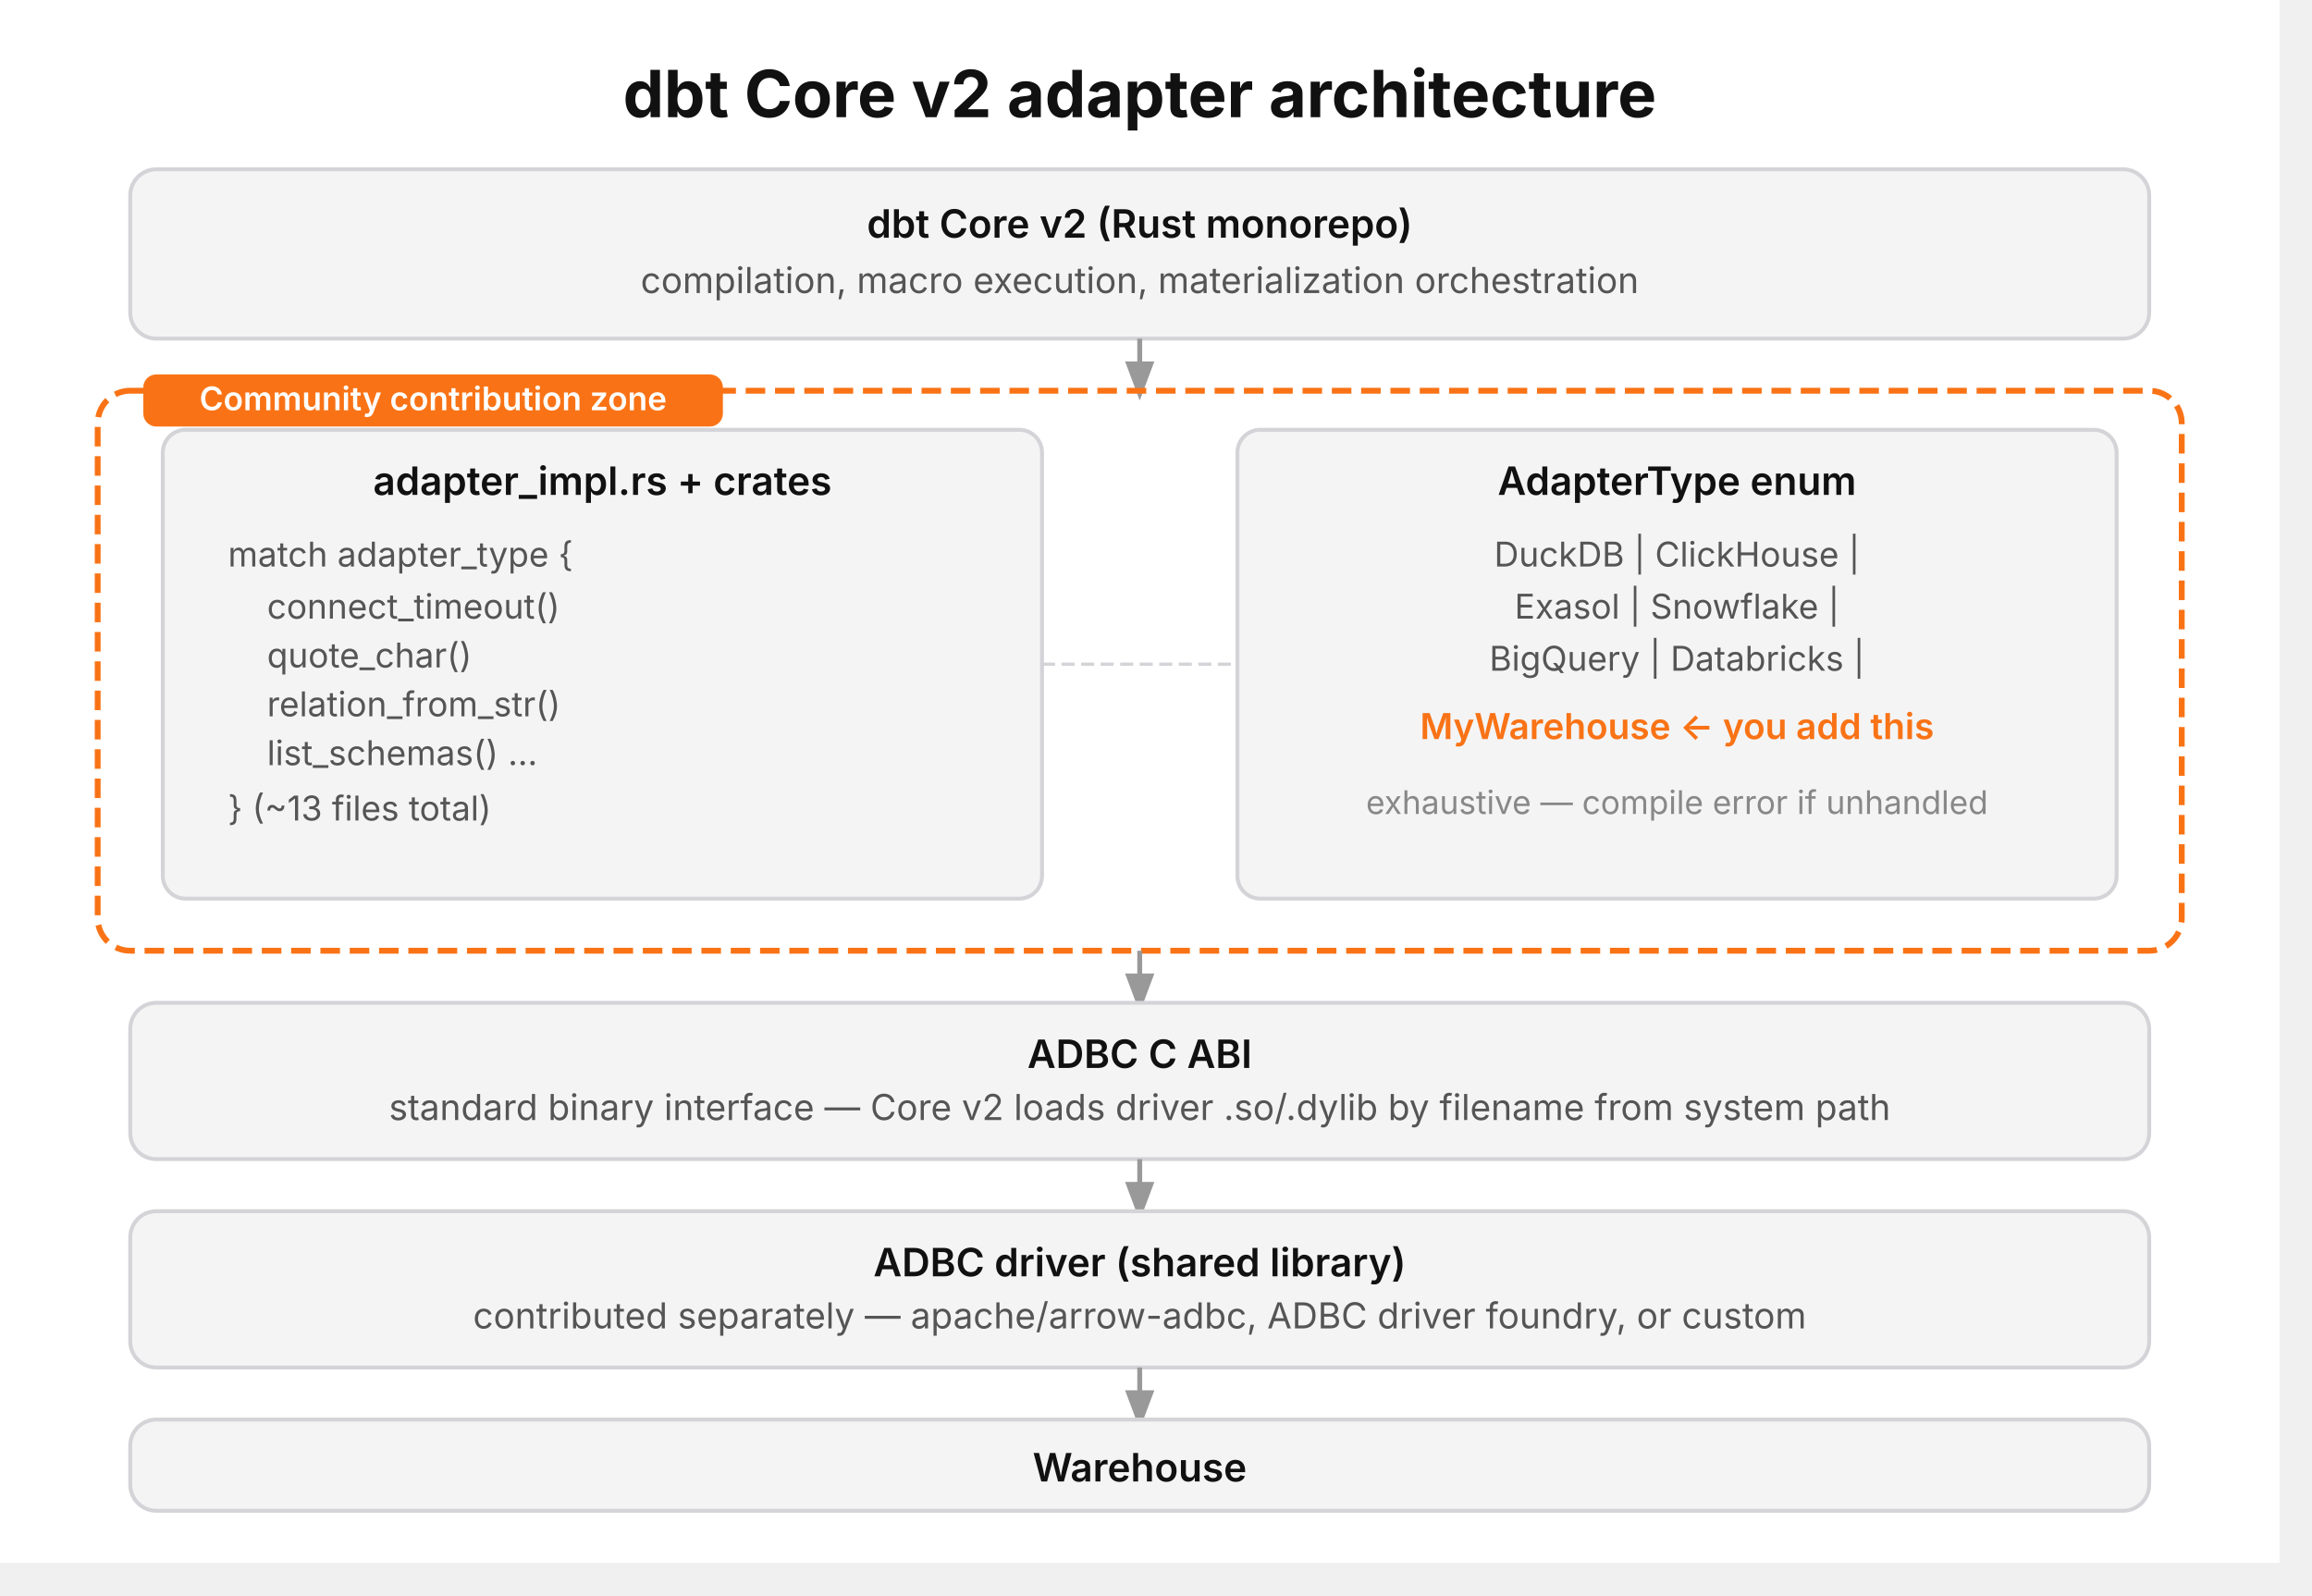
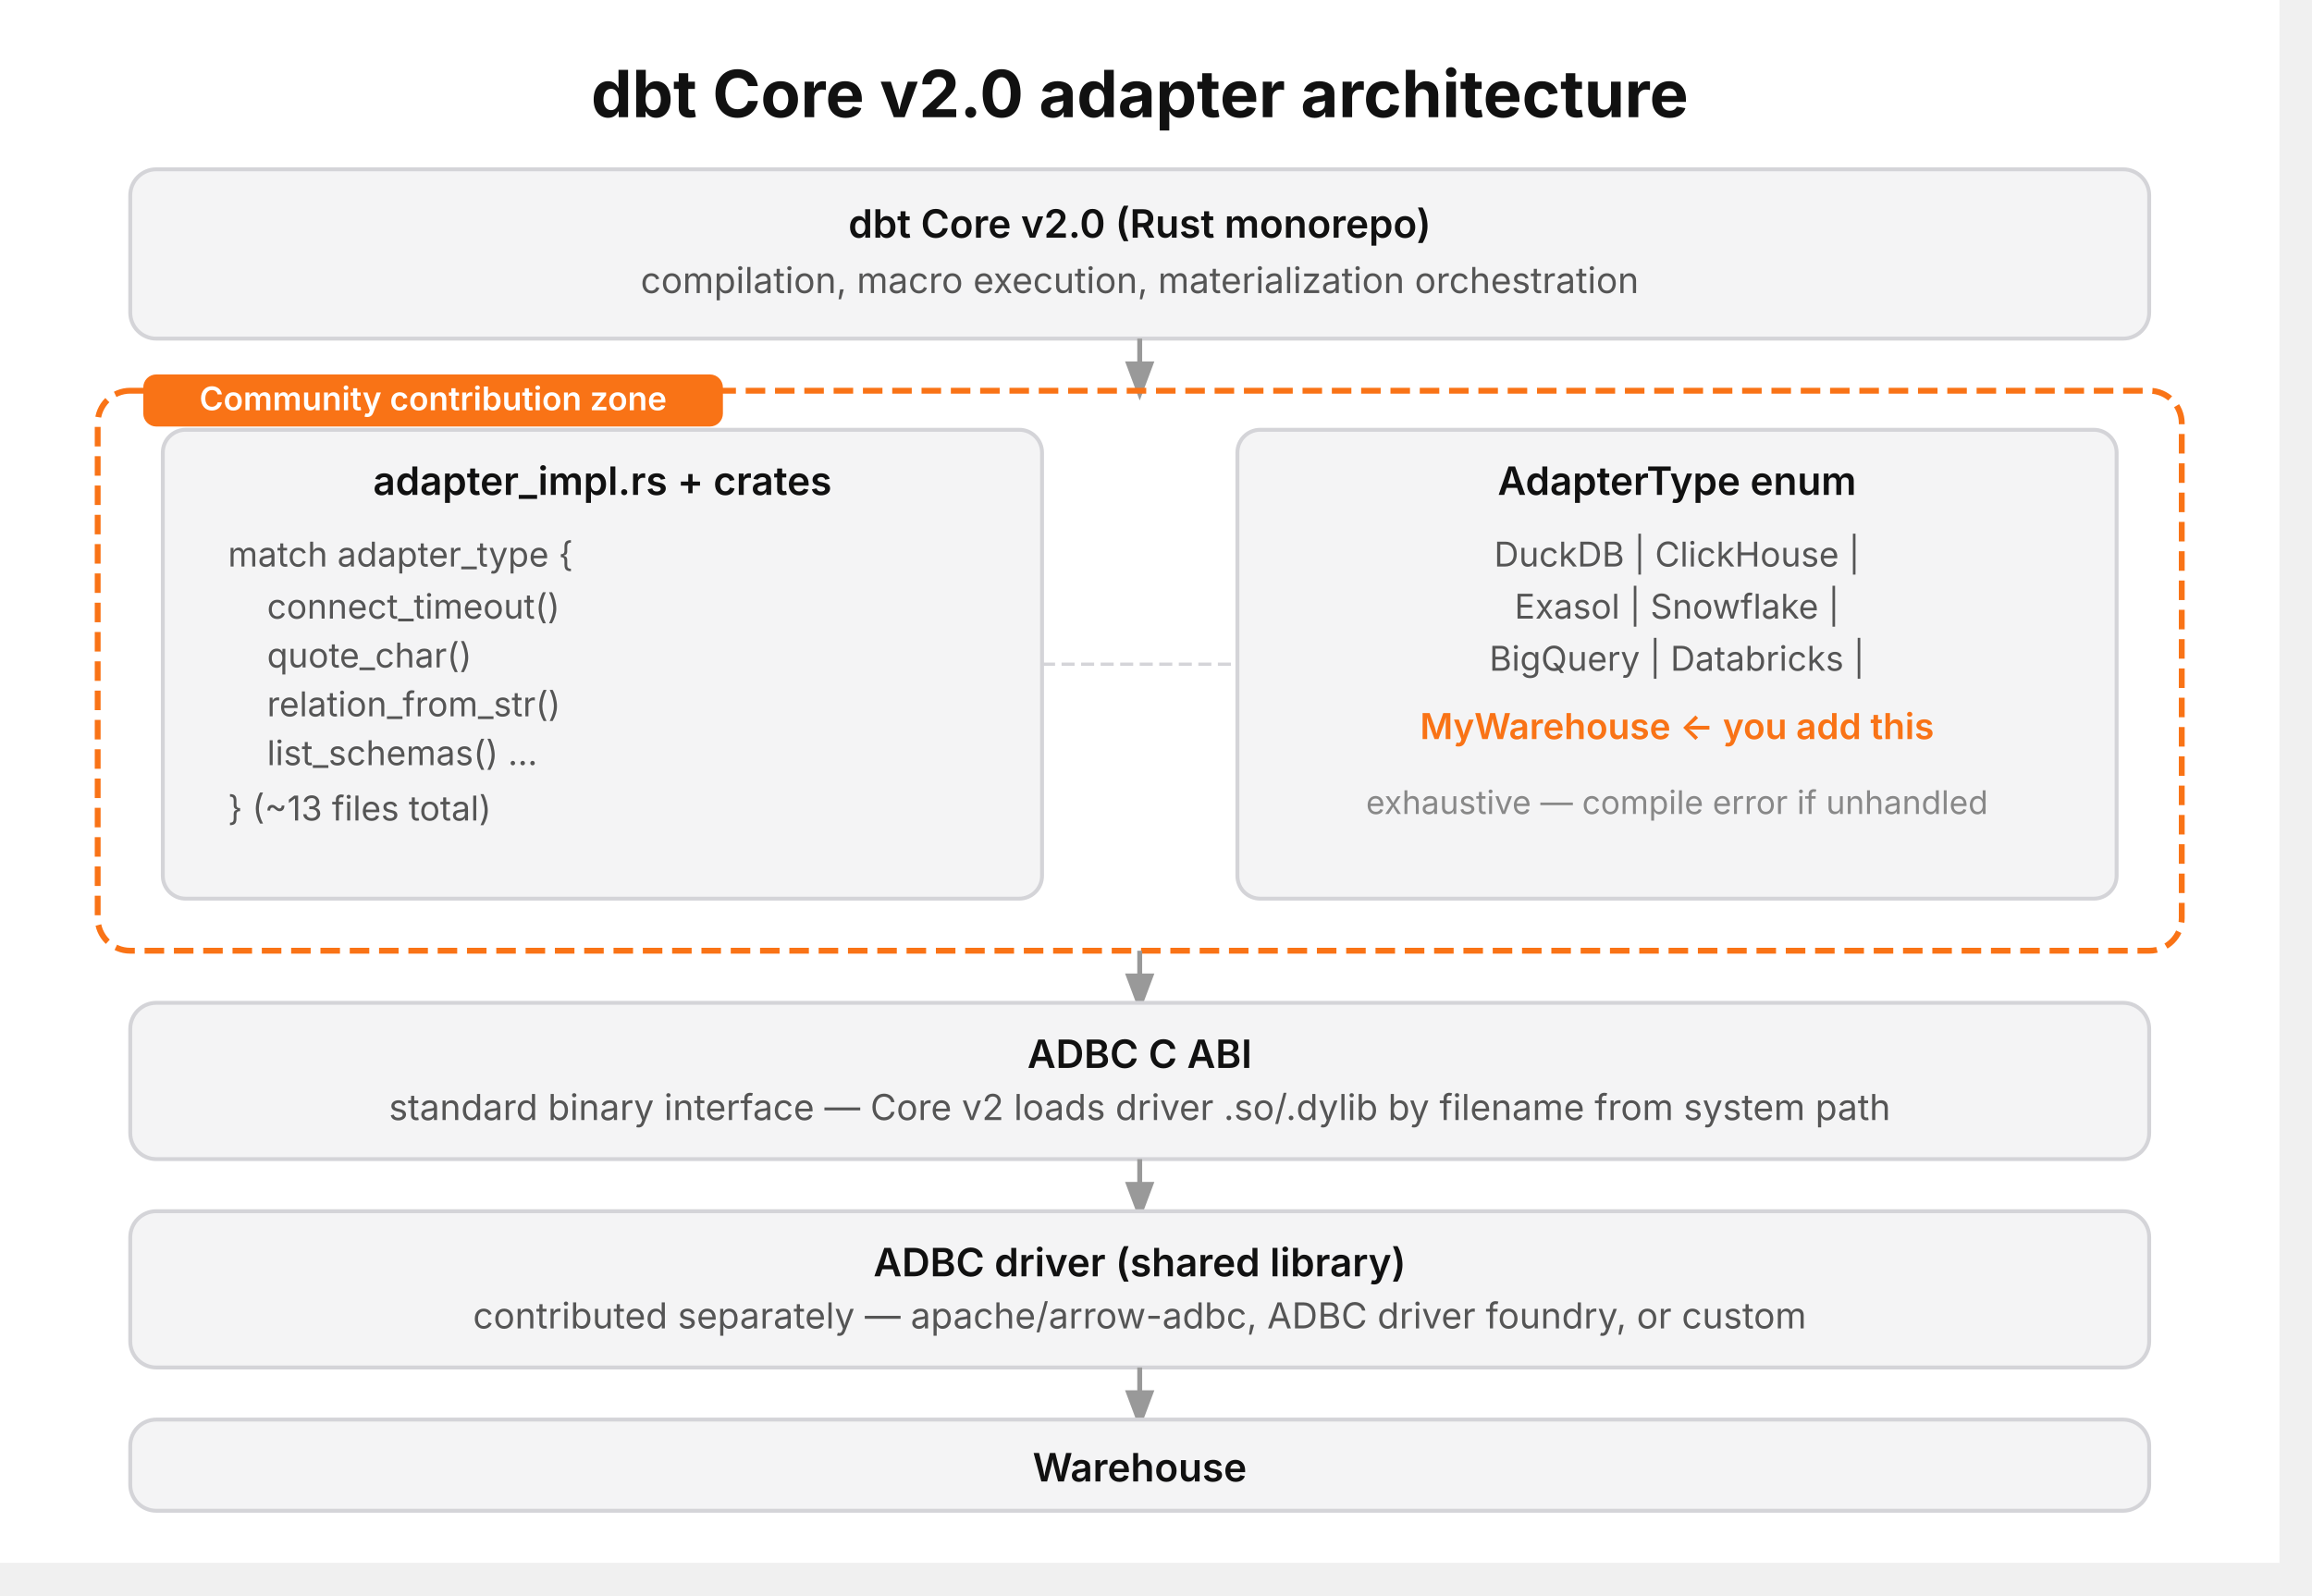
<svg xmlns="http://www.w3.org/2000/svg" viewBox="0 0 710 490" role="img" font-family="system-ui, -apple-system, sans-serif" style="">
  <rect width="700" height="480" fill="var(--bg-primary,#ffffff)" style="fill:rgb(255, 255, 255);stroke:none;color:rgb(0, 0, 0);stroke-width:1px;stroke-linecap:butt;stroke-linejoin:miter;opacity:1;font-family:system-ui, -apple-system, sans-serif;font-size:16px;font-weight:400;text-anchor:start;dominant-baseline:auto" />
-   <text x="350" y="36" text-anchor="middle" font-size="20" font-weight="700" fill="var(--text-primary,#111)" style="fill:rgb(17, 17, 17);stroke:none;color:rgb(0, 0, 0);stroke-width:1px;stroke-linecap:butt;stroke-linejoin:miter;opacity:1;font-family:system-ui, -apple-system, sans-serif;font-size:20px;font-weight:700;text-anchor:middle;dominant-baseline:auto">dbt Core v2 adapter architecture</text>
+   <text x="350" y="36" text-anchor="middle" font-size="20" font-weight="700" fill="var(--text-primary,#111)" style="fill:rgb(17, 17, 17);stroke:none;color:rgb(0, 0, 0);stroke-width:1px;stroke-linecap:butt;stroke-linejoin:miter;opacity:1;font-family:system-ui, -apple-system, sans-serif;font-size:20px;font-weight:700;text-anchor:middle;dominant-baseline:auto">dbt Core v2.0 adapter architecture</text>
  <rect x="40" y="52" width="620" height="52" rx="8" fill="var(--bg-secondary,#f4f4f5)" stroke="var(--border,#d4d4d8)" stroke-width="1.2" style="fill:rgb(244, 244, 245);stroke:rgb(212, 212, 216);color:rgb(0, 0, 0);stroke-width:1.2px;stroke-linecap:butt;stroke-linejoin:miter;opacity:1;font-family:system-ui, -apple-system, sans-serif;font-size:16px;font-weight:400;text-anchor:start;dominant-baseline:auto" />
-   <text x="350" y="73" text-anchor="middle" font-size="12" font-weight="600" fill="var(--text-primary,#111)" style="fill:rgb(17, 17, 17);stroke:none;color:rgb(0, 0, 0);stroke-width:1px;stroke-linecap:butt;stroke-linejoin:miter;opacity:1;font-family:system-ui, -apple-system, sans-serif;font-size:12px;font-weight:600;text-anchor:middle;dominant-baseline:auto">dbt Core v2 (Rust monorepo)</text>
+   <text x="350" y="73" text-anchor="middle" font-size="12" font-weight="600" fill="var(--text-primary,#111)" style="fill:rgb(17, 17, 17);stroke:none;color:rgb(0, 0, 0);stroke-width:1px;stroke-linecap:butt;stroke-linejoin:miter;opacity:1;font-family:system-ui, -apple-system, sans-serif;font-size:12px;font-weight:600;text-anchor:middle;dominant-baseline:auto">dbt Core v2.0 (Rust monorepo)</text>
  <text x="350" y="90" text-anchor="middle" font-size="11" fill="var(--text-secondary,#555)" style="fill:rgb(85, 85, 85);stroke:none;color:rgb(0, 0, 0);stroke-width:1px;stroke-linecap:butt;stroke-linejoin:miter;opacity:1;font-family:system-ui, -apple-system, sans-serif;font-size:11px;font-weight:400;text-anchor:middle;dominant-baseline:auto">compilation, macro execution, materialization orchestration</text>
  <line x1="350" y1="104" x2="350" y2="120" stroke="var(--text-tertiary,#999)" stroke-width="1.5" marker-end="url(#arr)" style="fill:rgb(0, 0, 0);stroke:rgb(153, 153, 153);color:rgb(0, 0, 0);stroke-width:1.5px;stroke-linecap:butt;stroke-linejoin:miter;opacity:1;font-family:system-ui, -apple-system, sans-serif;font-size:16px;font-weight:400;text-anchor:start;dominant-baseline:auto" />
  <rect x="30" y="120" width="640" height="172" rx="10" fill="none" stroke="#f97316" stroke-width="1.8" stroke-dasharray="6 3" style="fill:none;stroke:rgb(249, 115, 22);color:rgb(0, 0, 0);stroke-width:1.8px;stroke-dasharray:6px, 3px;stroke-linecap:butt;stroke-linejoin:miter;opacity:1;font-family:system-ui, -apple-system, sans-serif;font-size:16px;font-weight:400;text-anchor:start;dominant-baseline:auto" />
  <rect x="44" y="115" width="178" height="16" rx="4" fill="#f97316" style="fill:rgb(249, 115, 22);stroke:none;color:rgb(0, 0, 0);stroke-width:1px;stroke-linecap:butt;stroke-linejoin:miter;opacity:1;font-family:system-ui, -apple-system, sans-serif;font-size:16px;font-weight:400;text-anchor:start;dominant-baseline:auto" />
  <text x="133" y="126" text-anchor="middle" font-size="10" font-weight="600" fill="#fff" style="fill:rgb(255, 255, 255);stroke:none;color:rgb(0, 0, 0);stroke-width:1px;stroke-linecap:butt;stroke-linejoin:miter;opacity:1;font-family:system-ui, -apple-system, sans-serif;font-size:10px;font-weight:600;text-anchor:middle;dominant-baseline:auto">Community contribution zone</text>
  <rect x="50" y="132" width="270" height="144" rx="7" fill="var(--bg-secondary,#f4f4f5)" stroke="var(--border,#d4d4d8)" stroke-width="1.2" style="fill:rgb(244, 244, 245);stroke:rgb(212, 212, 216);color:rgb(0, 0, 0);stroke-width:1.2px;stroke-linecap:butt;stroke-linejoin:miter;opacity:1;font-family:system-ui, -apple-system, sans-serif;font-size:16px;font-weight:400;text-anchor:start;dominant-baseline:auto" />
  <text x="185" y="152" text-anchor="middle" font-size="12" font-weight="600" fill="var(--text-primary,#111)" style="fill:rgb(17, 17, 17);stroke:none;color:rgb(0, 0, 0);stroke-width:1px;stroke-linecap:butt;stroke-linejoin:miter;opacity:1;font-family:system-ui, -apple-system, sans-serif;font-size:12px;font-weight:600;text-anchor:middle;dominant-baseline:auto">adapter_impl.rs + crates</text>
  <text x="70" y="174" font-size="10.5" fill="var(--text-secondary,#555)" style="fill:rgb(85, 85, 85);stroke:none;color:rgb(0, 0, 0);stroke-width:1px;stroke-linecap:butt;stroke-linejoin:miter;opacity:1;font-family:system-ui, -apple-system, sans-serif;font-size:10.5px;font-weight:400;text-anchor:start;dominant-baseline:auto">match adapter_type {</text>
  <text x="82" y="190" font-size="10.5" fill="var(--text-secondary,#555)" style="fill:rgb(85, 85, 85);stroke:none;color:rgb(0, 0, 0);stroke-width:1px;stroke-linecap:butt;stroke-linejoin:miter;opacity:1;font-family:system-ui, -apple-system, sans-serif;font-size:10.5px;font-weight:400;text-anchor:start;dominant-baseline:auto">connect_timeout()</text>
  <text x="82" y="205" font-size="10.5" fill="var(--text-secondary,#555)" style="fill:rgb(85, 85, 85);stroke:none;color:rgb(0, 0, 0);stroke-width:1px;stroke-linecap:butt;stroke-linejoin:miter;opacity:1;font-family:system-ui, -apple-system, sans-serif;font-size:10.5px;font-weight:400;text-anchor:start;dominant-baseline:auto">quote_char()</text>
  <text x="82" y="220" font-size="10.5" fill="var(--text-secondary,#555)" style="fill:rgb(85, 85, 85);stroke:none;color:rgb(0, 0, 0);stroke-width:1px;stroke-linecap:butt;stroke-linejoin:miter;opacity:1;font-family:system-ui, -apple-system, sans-serif;font-size:10.5px;font-weight:400;text-anchor:start;dominant-baseline:auto">relation_from_str()</text>
  <text x="82" y="235" font-size="10.5" fill="var(--text-secondary,#555)" style="fill:rgb(85, 85, 85);stroke:none;color:rgb(0, 0, 0);stroke-width:1px;stroke-linecap:butt;stroke-linejoin:miter;opacity:1;font-family:system-ui, -apple-system, sans-serif;font-size:10.5px;font-weight:400;text-anchor:start;dominant-baseline:auto">list_schemas() …</text>
  <text x="70" y="252" font-size="10.5" fill="var(--text-secondary,#555)" style="fill:rgb(85, 85, 85);stroke:none;color:rgb(0, 0, 0);stroke-width:1px;stroke-linecap:butt;stroke-linejoin:miter;opacity:1;font-family:system-ui, -apple-system, sans-serif;font-size:10.5px;font-weight:400;text-anchor:start;dominant-baseline:auto">}  (~13 files total)</text>
  <rect x="380" y="132" width="270" height="144" rx="7" fill="var(--bg-secondary,#f4f4f5)" stroke="var(--border,#d4d4d8)" stroke-width="1.2" style="fill:rgb(244, 244, 245);stroke:rgb(212, 212, 216);color:rgb(0, 0, 0);stroke-width:1.2px;stroke-linecap:butt;stroke-linejoin:miter;opacity:1;font-family:system-ui, -apple-system, sans-serif;font-size:16px;font-weight:400;text-anchor:start;dominant-baseline:auto" />
  <text x="515" y="152" text-anchor="middle" font-size="12" font-weight="600" fill="var(--text-primary,#111)" style="fill:rgb(17, 17, 17);stroke:none;color:rgb(0, 0, 0);stroke-width:1px;stroke-linecap:butt;stroke-linejoin:miter;opacity:1;font-family:system-ui, -apple-system, sans-serif;font-size:12px;font-weight:600;text-anchor:middle;dominant-baseline:auto">AdapterType enum</text>
  <text x="515" y="174" text-anchor="middle" font-size="10.5" fill="var(--text-secondary,#555)" style="fill:rgb(85, 85, 85);stroke:none;color:rgb(0, 0, 0);stroke-width:1px;stroke-linecap:butt;stroke-linejoin:miter;opacity:1;font-family:system-ui, -apple-system, sans-serif;font-size:10.5px;font-weight:400;text-anchor:middle;dominant-baseline:auto">DuckDB | ClickHouse |</text>
  <text x="515" y="190" text-anchor="middle" font-size="10.5" fill="var(--text-secondary,#555)" style="fill:rgb(85, 85, 85);stroke:none;color:rgb(0, 0, 0);stroke-width:1px;stroke-linecap:butt;stroke-linejoin:miter;opacity:1;font-family:system-ui, -apple-system, sans-serif;font-size:10.5px;font-weight:400;text-anchor:middle;dominant-baseline:auto">Exasol | Snowflake |</text>
  <text x="515" y="206" text-anchor="middle" font-size="10.5" fill="var(--text-secondary,#555)" style="fill:rgb(85, 85, 85);stroke:none;color:rgb(0, 0, 0);stroke-width:1px;stroke-linecap:butt;stroke-linejoin:miter;opacity:1;font-family:system-ui, -apple-system, sans-serif;font-size:10.5px;font-weight:400;text-anchor:middle;dominant-baseline:auto">BigQuery | Databricks |</text>
  <text x="515" y="227" text-anchor="middle" font-size="11" font-weight="600" fill="#f97316" style="fill:rgb(249, 115, 22);stroke:none;color:rgb(0, 0, 0);stroke-width:1px;stroke-linecap:butt;stroke-linejoin:miter;opacity:1;font-family:system-ui, -apple-system, sans-serif;font-size:11px;font-weight:600;text-anchor:middle;dominant-baseline:auto">MyWarehouse  ← you add this</text>
  <text x="515" y="250" text-anchor="middle" font-size="10" fill="var(--text-tertiary,#888)" style="fill:rgb(136, 136, 136);stroke:none;color:rgb(0, 0, 0);stroke-width:1px;stroke-linecap:butt;stroke-linejoin:miter;opacity:1;font-family:system-ui, -apple-system, sans-serif;font-size:10px;font-weight:400;text-anchor:middle;dominant-baseline:auto">exhaustive — compile error if unhandled</text>
  <line x1="320" y1="204" x2="380" y2="204" stroke="var(--border,#d4d4d8)" stroke-width="1" stroke-dasharray="4 2" style="fill:rgb(0, 0, 0);stroke:rgb(212, 212, 216);color:rgb(0, 0, 0);stroke-width:1px;stroke-dasharray:4px, 2px;stroke-linecap:butt;stroke-linejoin:miter;opacity:1;font-family:system-ui, -apple-system, sans-serif;font-size:16px;font-weight:400;text-anchor:start;dominant-baseline:auto" />
  <line x1="350" y1="292" x2="350" y2="308" stroke="var(--text-tertiary,#999)" stroke-width="1.5" marker-end="url(#arr)" style="fill:rgb(0, 0, 0);stroke:rgb(153, 153, 153);color:rgb(0, 0, 0);stroke-width:1.5px;stroke-linecap:butt;stroke-linejoin:miter;opacity:1;font-family:system-ui, -apple-system, sans-serif;font-size:16px;font-weight:400;text-anchor:start;dominant-baseline:auto" />
  <rect x="40" y="308" width="620" height="48" rx="8" fill="var(--bg-secondary,#f4f4f5)" stroke="var(--border,#d4d4d8)" stroke-width="1.2" style="fill:rgb(244, 244, 245);stroke:rgb(212, 212, 216);color:rgb(0, 0, 0);stroke-width:1.2px;stroke-linecap:butt;stroke-linejoin:miter;opacity:1;font-family:system-ui, -apple-system, sans-serif;font-size:16px;font-weight:400;text-anchor:start;dominant-baseline:auto" />
  <text x="350" y="328" text-anchor="middle" font-size="12" font-weight="600" fill="var(--text-primary,#111)" style="fill:rgb(17, 17, 17);stroke:none;color:rgb(0, 0, 0);stroke-width:1px;stroke-linecap:butt;stroke-linejoin:miter;opacity:1;font-family:system-ui, -apple-system, sans-serif;font-size:12px;font-weight:600;text-anchor:middle;dominant-baseline:auto">ADBC C ABI</text>
  <text x="350" y="344" text-anchor="middle" font-size="11" fill="var(--text-secondary,#555)" style="fill:rgb(85, 85, 85);stroke:none;color:rgb(0, 0, 0);stroke-width:1px;stroke-linecap:butt;stroke-linejoin:miter;opacity:1;font-family:system-ui, -apple-system, sans-serif;font-size:11px;font-weight:400;text-anchor:middle;dominant-baseline:auto">standard binary interface — Core v2 loads driver .so/.dylib by filename from system path</text>
  <line x1="350" y1="356" x2="350" y2="372" stroke="var(--text-tertiary,#999)" stroke-width="1.5" marker-end="url(#arr)" style="fill:rgb(0, 0, 0);stroke:rgb(153, 153, 153);color:rgb(0, 0, 0);stroke-width:1.5px;stroke-linecap:butt;stroke-linejoin:miter;opacity:1;font-family:system-ui, -apple-system, sans-serif;font-size:16px;font-weight:400;text-anchor:start;dominant-baseline:auto" />
  <rect x="40" y="372" width="620" height="48" rx="8" fill="var(--bg-secondary,#f4f4f5)" stroke="var(--border,#d4d4d8)" stroke-width="1.2" style="fill:rgb(244, 244, 245);stroke:rgb(212, 212, 216);color:rgb(0, 0, 0);stroke-width:1.2px;stroke-linecap:butt;stroke-linejoin:miter;opacity:1;font-family:system-ui, -apple-system, sans-serif;font-size:16px;font-weight:400;text-anchor:start;dominant-baseline:auto" />
  <text x="350" y="392" text-anchor="middle" font-size="12" font-weight="600" fill="var(--text-primary,#111)" style="fill:rgb(17, 17, 17);stroke:none;color:rgb(0, 0, 0);stroke-width:1px;stroke-linecap:butt;stroke-linejoin:miter;opacity:1;font-family:system-ui, -apple-system, sans-serif;font-size:12px;font-weight:600;text-anchor:middle;dominant-baseline:auto">ADBC driver (shared library)</text>
  <text x="350" y="408" text-anchor="middle" font-size="11" fill="var(--text-secondary,#555)" style="fill:rgb(85, 85, 85);stroke:none;color:rgb(0, 0, 0);stroke-width:1px;stroke-linecap:butt;stroke-linejoin:miter;opacity:1;font-family:system-ui, -apple-system, sans-serif;font-size:11px;font-weight:400;text-anchor:middle;dominant-baseline:auto">contributed separately — apache/arrow-adbc, ADBC driver foundry, or custom</text>
  <line x1="350" y1="420" x2="350" y2="436" stroke="var(--text-tertiary,#999)" stroke-width="1.5" marker-end="url(#arr)" style="fill:rgb(0, 0, 0);stroke:rgb(153, 153, 153);color:rgb(0, 0, 0);stroke-width:1.5px;stroke-linecap:butt;stroke-linejoin:miter;opacity:1;font-family:system-ui, -apple-system, sans-serif;font-size:16px;font-weight:400;text-anchor:start;dominant-baseline:auto" />
  <rect x="40" y="436" width="620" height="28" rx="8" fill="var(--bg-secondary,#f4f4f5)" stroke="var(--border,#d4d4d8)" stroke-width="1.2" style="fill:rgb(244, 244, 245);stroke:rgb(212, 212, 216);color:rgb(0, 0, 0);stroke-width:1.2px;stroke-linecap:butt;stroke-linejoin:miter;opacity:1;font-family:system-ui, -apple-system, sans-serif;font-size:16px;font-weight:400;text-anchor:start;dominant-baseline:auto" />
  <text x="350" y="455" text-anchor="middle" font-size="12" font-weight="600" fill="var(--text-primary,#111)" style="fill:rgb(17, 17, 17);stroke:none;color:rgb(0, 0, 0);stroke-width:1px;stroke-linecap:butt;stroke-linejoin:miter;opacity:1;font-family:system-ui, -apple-system, sans-serif;font-size:12px;font-weight:600;text-anchor:middle;dominant-baseline:auto">Warehouse</text>
  <defs>
    <marker id="arr" markerWidth="8" markerHeight="8" refX="6" refY="3" orient="auto">
      <path d="M0,0 L0,6 L8,3 z" fill="var(--text-tertiary,#999)" />
    </marker>
  </defs>
</svg>
